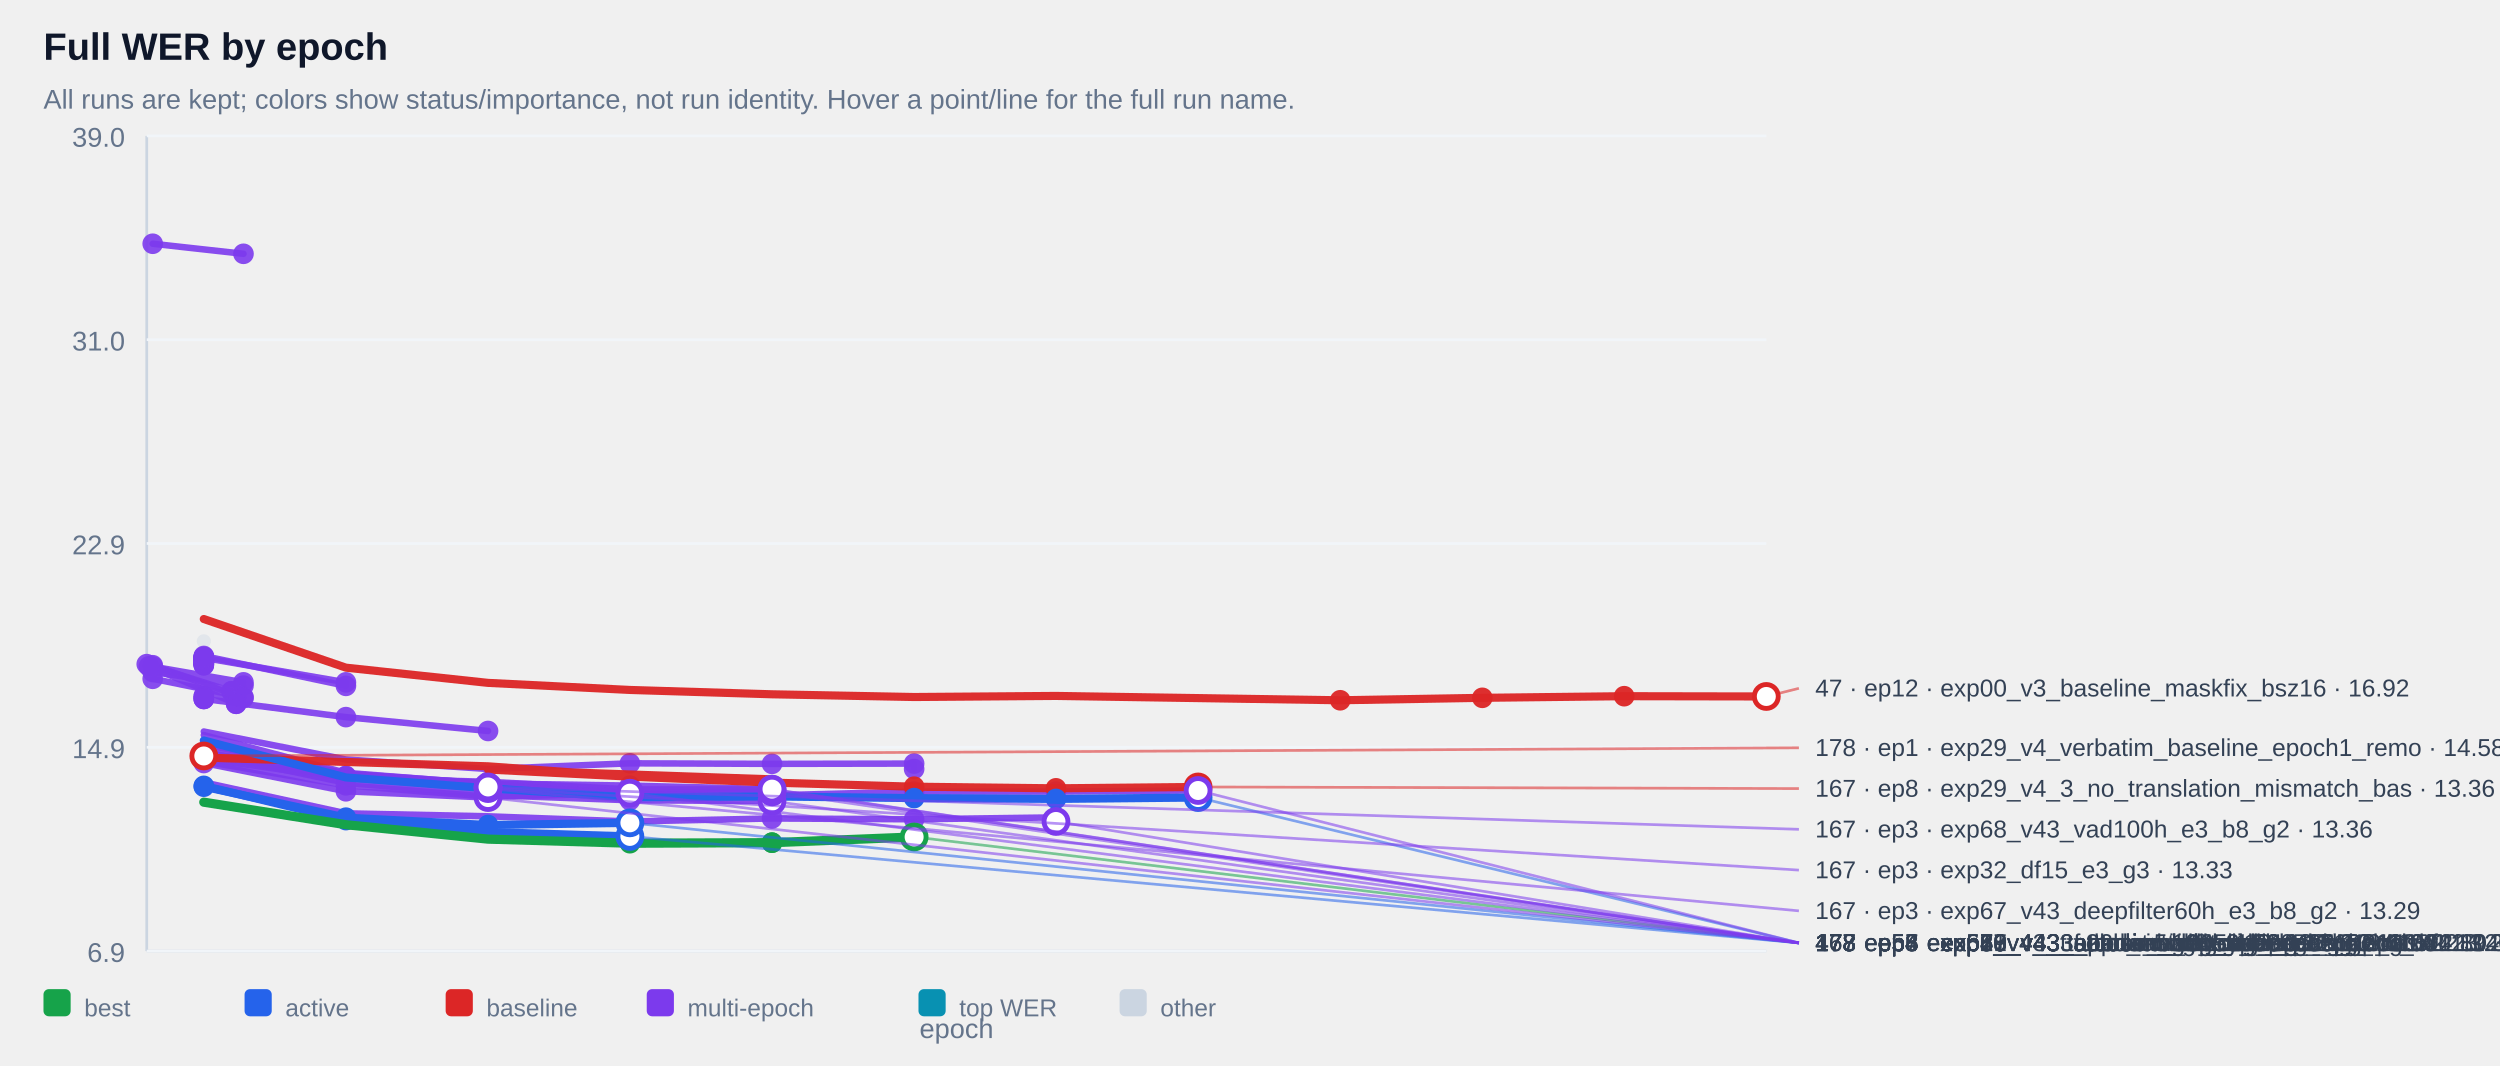
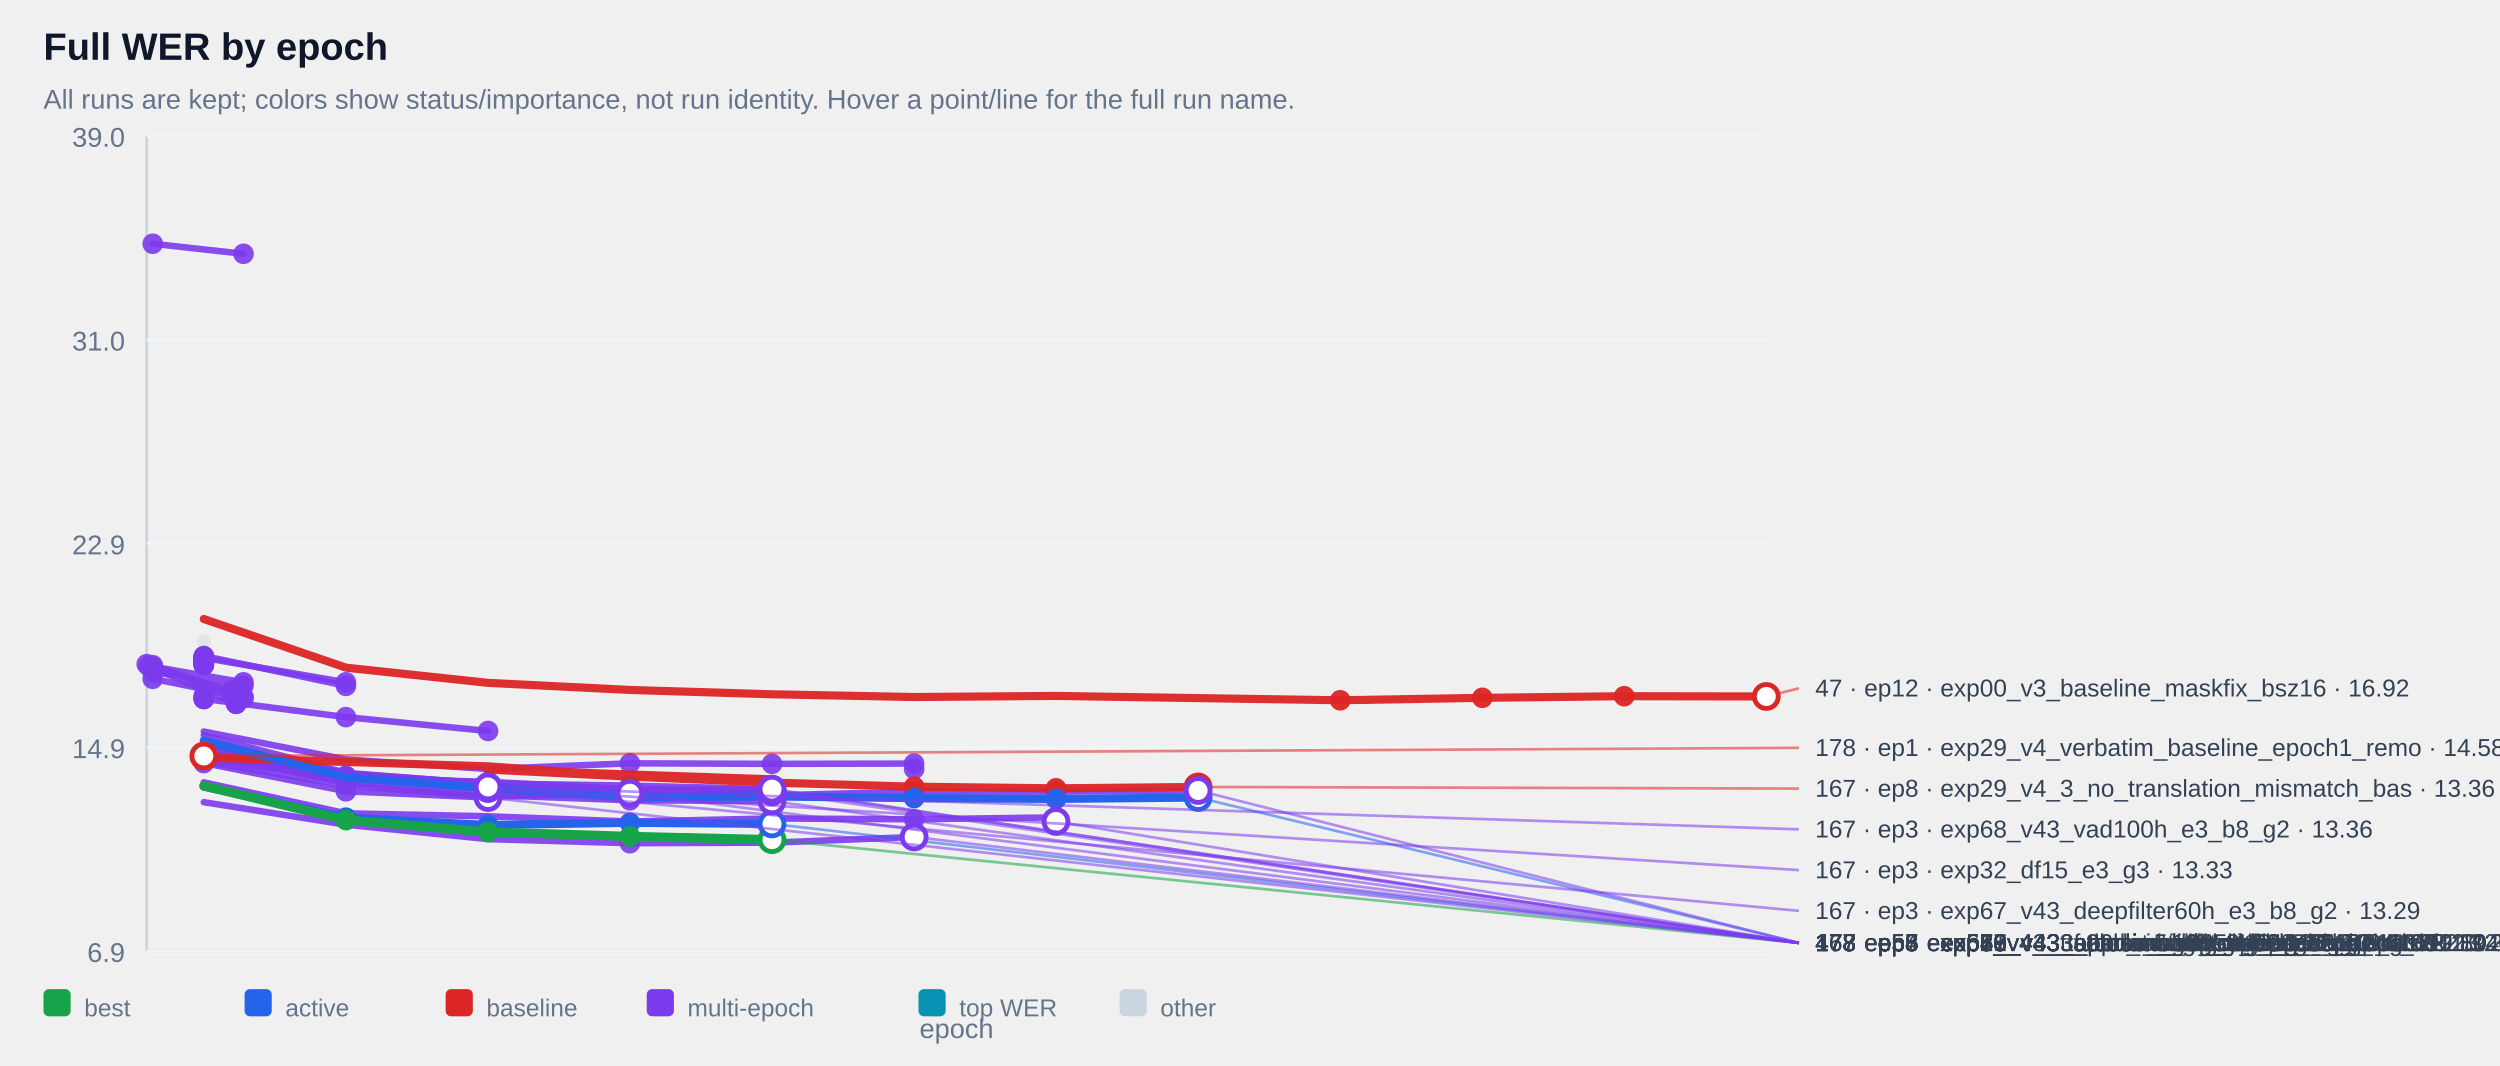
<svg xmlns="http://www.w3.org/2000/svg" width="100%" viewBox="0 0 920 392" style="max-width:920px;background:#ffffff;border:1px solid #e5e7eb;border-radius:10px;">
  <text x="16.0" y="22.0" font-size="14" fill="#0f172a" text-anchor="start" font-family="Arial, sans-serif" font-weight="700">Full WER by epoch</text>
  <text x="16.0" y="40.0" font-size="10" fill="#64748b" text-anchor="start" font-family="Arial, sans-serif" font-weight="400">All runs are kept; colors show status/importance, not run identity. Hover a point/line for the full run name.</text>
  <line x1="54" y1="50" x2="54" y2="350" stroke="#cbd5e1" />
  <line x1="54" y1="350" x2="650" y2="350" stroke="#cbd5e1" />
  <line x1="54" y1="350.0" x2="650" y2="350.0" stroke="#f1f5f9" />
  <text x="46.0" y="354.0" font-size="10" fill="#64748b" text-anchor="end" font-family="Arial, sans-serif" font-weight="400">6.9</text>
  <line x1="54" y1="275.0" x2="650" y2="275.0" stroke="#f1f5f9" />
  <text x="46.0" y="279.0" font-size="10" fill="#64748b" text-anchor="end" font-family="Arial, sans-serif" font-weight="400">14.9</text>
  <line x1="54" y1="200.0" x2="650" y2="200.0" stroke="#f1f5f9" />
  <text x="46.0" y="204.0" font-size="10" fill="#64748b" text-anchor="end" font-family="Arial, sans-serif" font-weight="400">22.9</text>
  <line x1="54" y1="125.0" x2="650" y2="125.0" stroke="#f1f5f9" />
  <text x="46.0" y="129.0" font-size="10" fill="#64748b" text-anchor="end" font-family="Arial, sans-serif" font-weight="400">31.0</text>
  <line x1="54" y1="50.0" x2="650" y2="50.0" stroke="#f1f5f9" />
  <text x="46.0" y="54.0" font-size="10" fill="#64748b" text-anchor="end" font-family="Arial, sans-serif" font-weight="400">39.0</text>
  <g opacity="0.38">
    <circle cx="75.0" cy="236.0" r="2.6" fill="#cbd5e1" />
  </g>
  <g opacity="0.90">
    <polyline points="56.2,89.7 89.6,93.4" fill="none" stroke="#7c3aed" stroke-width="2.4" stroke-linecap="round" stroke-linejoin="round" />
  </g>
  <g opacity="0.90">
    <circle cx="56.2" cy="89.7" r="3.8" fill="#7c3aed" />
  </g>
  <g opacity="0.90">
    <circle cx="89.6" cy="93.4" r="3.8" fill="#7c3aed" />
  </g>
  <g opacity="0.90">
    <polyline points="75.0,241.8 75.0,241.8" fill="none" stroke="#7c3aed" stroke-width="2.4" stroke-linecap="round" stroke-linejoin="round" />
  </g>
  <g opacity="0.90">
    <circle cx="75.0" cy="241.8" r="3.8" fill="#7c3aed" />
  </g>
  <g opacity="0.90">
    <circle cx="75.0" cy="241.8" r="3.8" fill="#7c3aed" />
  </g>
  <g opacity="0.90">
    <polyline points="75.0,241.9 75.0,241.9" fill="none" stroke="#7c3aed" stroke-width="2.4" stroke-linecap="round" stroke-linejoin="round" />
  </g>
  <g opacity="0.90">
    <circle cx="75.0" cy="241.9" r="3.8" fill="#7c3aed" />
  </g>
  <g opacity="0.90">
    <circle cx="75.0" cy="241.9" r="3.8" fill="#7c3aed" />
  </g>
  <g opacity="0.90">
    <polyline points="75.0,242.4 75.0,242.4" fill="none" stroke="#7c3aed" stroke-width="2.4" stroke-linecap="round" stroke-linejoin="round" />
  </g>
  <g opacity="0.90">
    <circle cx="75.0" cy="242.4" r="3.8" fill="#7c3aed" />
  </g>
  <g opacity="0.90">
    <circle cx="75.0" cy="242.4" r="3.8" fill="#7c3aed" />
  </g>
  <g opacity="0.90">
    <polyline points="75.0,242.4 75.0,242.4" fill="none" stroke="#7c3aed" stroke-width="2.4" stroke-linecap="round" stroke-linejoin="round" />
  </g>
  <g opacity="0.90">
    <circle cx="75.0" cy="242.4" r="3.8" fill="#7c3aed" />
  </g>
  <g opacity="0.90">
    <circle cx="75.0" cy="242.4" r="3.8" fill="#7c3aed" />
  </g>
  <g opacity="0.90">
    <polyline points="75.0,242.5 75.0,242.5" fill="none" stroke="#7c3aed" stroke-width="2.4" stroke-linecap="round" stroke-linejoin="round" />
  </g>
  <g opacity="0.90">
    <circle cx="75.0" cy="242.5" r="3.8" fill="#7c3aed" />
  </g>
  <g opacity="0.90">
    <circle cx="75.0" cy="242.5" r="3.8" fill="#7c3aed" />
  </g>
  <g opacity="0.90">
    <polyline points="75.0,242.5 75.0,242.5" fill="none" stroke="#7c3aed" stroke-width="2.4" stroke-linecap="round" stroke-linejoin="round" />
  </g>
  <g opacity="0.90">
    <circle cx="75.0" cy="242.5" r="3.8" fill="#7c3aed" />
  </g>
  <g opacity="0.90">
    <circle cx="75.0" cy="242.5" r="3.8" fill="#7c3aed" />
  </g>
  <g opacity="0.90">
    <polyline points="75.0,242.6 75.0,242.6" fill="none" stroke="#7c3aed" stroke-width="2.4" stroke-linecap="round" stroke-linejoin="round" />
  </g>
  <g opacity="0.90">
    <circle cx="75.0" cy="242.6" r="3.8" fill="#7c3aed" />
  </g>
  <g opacity="0.90">
    <circle cx="75.0" cy="242.6" r="3.8" fill="#7c3aed" />
  </g>
  <g opacity="0.90">
    <polyline points="75.0,242.7 75.0,242.7" fill="none" stroke="#7c3aed" stroke-width="2.4" stroke-linecap="round" stroke-linejoin="round" />
  </g>
  <g opacity="0.90">
    <circle cx="75.0" cy="242.7" r="3.8" fill="#7c3aed" />
  </g>
  <g opacity="0.90">
    <circle cx="75.0" cy="242.7" r="3.8" fill="#7c3aed" />
  </g>
  <g opacity="0.90">
    <polyline points="75.0,242.9 75.0,242.9" fill="none" stroke="#7c3aed" stroke-width="2.4" stroke-linecap="round" stroke-linejoin="round" />
  </g>
  <g opacity="0.90">
    <circle cx="75.0" cy="242.9" r="3.8" fill="#7c3aed" />
  </g>
  <g opacity="0.90">
    <circle cx="75.0" cy="242.9" r="3.8" fill="#7c3aed" />
  </g>
  <g opacity="0.90">
    <polyline points="75.0,243.1 75.0,243.1" fill="none" stroke="#7c3aed" stroke-width="2.4" stroke-linecap="round" stroke-linejoin="round" />
  </g>
  <g opacity="0.90">
    <circle cx="75.0" cy="243.1" r="3.8" fill="#7c3aed" />
  </g>
  <g opacity="0.90">
    <circle cx="75.0" cy="243.1" r="3.8" fill="#7c3aed" />
  </g>
  <g opacity="0.90">
    <polyline points="75.0,243.1 75.0,243.1" fill="none" stroke="#7c3aed" stroke-width="2.4" stroke-linecap="round" stroke-linejoin="round" />
  </g>
  <g opacity="0.90">
    <circle cx="75.0" cy="243.1" r="3.8" fill="#7c3aed" />
  </g>
  <g opacity="0.90">
    <circle cx="75.0" cy="243.1" r="3.8" fill="#7c3aed" />
  </g>
  <g opacity="0.90">
    <polyline points="75.0,243.2 75.0,243.2" fill="none" stroke="#7c3aed" stroke-width="2.4" stroke-linecap="round" stroke-linejoin="round" />
  </g>
  <g opacity="0.90">
    <circle cx="75.0" cy="243.2" r="3.8" fill="#7c3aed" />
  </g>
  <g opacity="0.90">
    <circle cx="75.0" cy="243.2" r="3.8" fill="#7c3aed" />
  </g>
  <g opacity="0.90">
    <polyline points="75.0,243.4 75.0,243.4" fill="none" stroke="#7c3aed" stroke-width="2.4" stroke-linecap="round" stroke-linejoin="round" />
  </g>
  <g opacity="0.90">
    <circle cx="75.0" cy="243.4" r="3.8" fill="#7c3aed" />
  </g>
  <g opacity="0.90">
    <circle cx="75.0" cy="243.4" r="3.8" fill="#7c3aed" />
  </g>
  <g opacity="0.90">
    <polyline points="75.0,243.5 75.0,243.5" fill="none" stroke="#7c3aed" stroke-width="2.4" stroke-linecap="round" stroke-linejoin="round" />
  </g>
  <g opacity="0.90">
    <circle cx="75.0" cy="243.5" r="3.8" fill="#7c3aed" />
  </g>
  <g opacity="0.90">
    <circle cx="75.0" cy="243.5" r="3.8" fill="#7c3aed" />
  </g>
  <g opacity="0.90">
    <polyline points="75.0,243.6 75.0,243.6" fill="none" stroke="#7c3aed" stroke-width="2.4" stroke-linecap="round" stroke-linejoin="round" />
  </g>
  <g opacity="0.90">
    <circle cx="75.0" cy="243.6" r="3.8" fill="#7c3aed" />
  </g>
  <g opacity="0.90">
    <circle cx="75.0" cy="243.6" r="3.8" fill="#7c3aed" />
  </g>
  <g opacity="0.90">
    <polyline points="75.0,243.8 75.0,243.8" fill="none" stroke="#7c3aed" stroke-width="2.4" stroke-linecap="round" stroke-linejoin="round" />
  </g>
  <g opacity="0.90">
    <circle cx="75.0" cy="243.8" r="3.8" fill="#7c3aed" />
  </g>
  <g opacity="0.90">
    <circle cx="75.0" cy="243.8" r="3.8" fill="#7c3aed" />
  </g>
  <g opacity="0.90">
    <polyline points="75.0,243.8 75.0,243.8" fill="none" stroke="#7c3aed" stroke-width="2.4" stroke-linecap="round" stroke-linejoin="round" />
  </g>
  <g opacity="0.90">
    <circle cx="75.0" cy="243.8" r="3.8" fill="#7c3aed" />
  </g>
  <g opacity="0.90">
    <circle cx="75.0" cy="243.8" r="3.8" fill="#7c3aed" />
  </g>
  <g opacity="0.90">
    <polyline points="75.0,244.3 75.0,244.3" fill="none" stroke="#7c3aed" stroke-width="2.4" stroke-linecap="round" stroke-linejoin="round" />
  </g>
  <g opacity="0.90">
    <circle cx="75.0" cy="244.3" r="3.8" fill="#7c3aed" />
  </g>
  <g opacity="0.90">
    <circle cx="75.0" cy="244.3" r="3.8" fill="#7c3aed" />
  </g>
  <g opacity="0.90">
    <polyline points="75.0,244.3 75.0,244.3" fill="none" stroke="#7c3aed" stroke-width="2.4" stroke-linecap="round" stroke-linejoin="round" />
  </g>
  <g opacity="0.90">
    <circle cx="75.0" cy="244.3" r="3.8" fill="#7c3aed" />
  </g>
  <g opacity="0.90">
    <circle cx="75.0" cy="244.3" r="3.8" fill="#7c3aed" />
  </g>
  <g opacity="0.90">
    <polyline points="75.0,244.8 75.0,244.8" fill="none" stroke="#7c3aed" stroke-width="2.4" stroke-linecap="round" stroke-linejoin="round" />
  </g>
  <g opacity="0.90">
    <circle cx="75.0" cy="244.8" r="3.8" fill="#7c3aed" />
  </g>
  <g opacity="0.90">
    <circle cx="75.0" cy="244.8" r="3.8" fill="#7c3aed" />
  </g>
  <g opacity="0.90">
    <polyline points="75.0,242.1 127.3,251.1" fill="none" stroke="#7c3aed" stroke-width="2.4" stroke-linecap="round" stroke-linejoin="round" />
  </g>
  <g opacity="0.90">
    <circle cx="75.0" cy="242.1" r="3.8" fill="#7c3aed" />
  </g>
  <g opacity="0.90">
    <circle cx="127.3" cy="251.1" r="3.8" fill="#7c3aed" />
  </g>
  <g opacity="0.90">
    <polyline points="56.2,245.3 89.6,251.1 56.2,247.3 89.6,252.3" fill="none" stroke="#7c3aed" stroke-width="2.4" stroke-linecap="round" stroke-linejoin="round" />
  </g>
  <g opacity="0.90">
    <circle cx="56.2" cy="245.3" r="3.8" fill="#7c3aed" />
  </g>
  <g opacity="0.90">
    <circle cx="89.6" cy="251.1" r="3.8" fill="#7c3aed" />
  </g>
  <g opacity="0.90">
    <circle cx="56.2" cy="247.3" r="3.8" fill="#7c3aed" />
  </g>
  <g opacity="0.90">
    <circle cx="89.6" cy="252.3" r="3.8" fill="#7c3aed" />
  </g>
  <g opacity="0.90">
    <polyline points="75.0,241.4 127.3,252.4" fill="none" stroke="#7c3aed" stroke-width="2.4" stroke-linecap="round" stroke-linejoin="round" />
  </g>
  <g opacity="0.90">
    <circle cx="75.0" cy="241.4" r="3.8" fill="#7c3aed" />
  </g>
  <g opacity="0.90">
    <circle cx="127.3" cy="252.4" r="3.8" fill="#7c3aed" />
  </g>
  <g opacity="0.90">
    <polyline points="54.0,244.4 85.2,254.4 85.2,254.4" fill="none" stroke="#7c3aed" stroke-width="2.4" stroke-linecap="round" stroke-linejoin="round" />
  </g>
  <g opacity="0.90">
    <circle cx="54.0" cy="244.4" r="3.8" fill="#7c3aed" />
  </g>
  <g opacity="0.90">
    <circle cx="85.2" cy="254.4" r="3.8" fill="#7c3aed" />
  </g>
  <g opacity="0.90">
    <circle cx="85.2" cy="254.4" r="3.8" fill="#7c3aed" />
  </g>
  <g opacity="0.90">
    <polyline points="75.0,256.2 75.0,256.2" fill="none" stroke="#7c3aed" stroke-width="2.4" stroke-linecap="round" stroke-linejoin="round" />
  </g>
  <g opacity="0.90">
    <circle cx="75.0" cy="256.2" r="3.8" fill="#7c3aed" />
  </g>
  <g opacity="0.90">
    <circle cx="75.0" cy="256.2" r="3.8" fill="#7c3aed" />
  </g>
  <g opacity="0.90">
    <polyline points="56.2,249.8 89.6,256.5" fill="none" stroke="#7c3aed" stroke-width="2.4" stroke-linecap="round" stroke-linejoin="round" />
  </g>
  <g opacity="0.90">
    <circle cx="56.2" cy="249.8" r="3.8" fill="#7c3aed" />
  </g>
  <g opacity="0.90">
    <circle cx="89.6" cy="256.5" r="3.8" fill="#7c3aed" />
  </g>
  <g opacity="0.90">
    <polyline points="56.2,244.8 89.6,256.9" fill="none" stroke="#7c3aed" stroke-width="2.4" stroke-linecap="round" stroke-linejoin="round" />
  </g>
  <g opacity="0.90">
    <circle cx="56.2" cy="244.8" r="3.8" fill="#7c3aed" />
  </g>
  <g opacity="0.90">
    <circle cx="89.6" cy="256.9" r="3.8" fill="#7c3aed" />
  </g>
  <g opacity="0.90">
    <polyline points="75.0,257.2 75.0,257.2" fill="none" stroke="#7c3aed" stroke-width="2.4" stroke-linecap="round" stroke-linejoin="round" />
  </g>
  <g opacity="0.90">
    <circle cx="75.0" cy="257.2" r="3.8" fill="#7c3aed" />
  </g>
  <g opacity="0.90">
    <circle cx="75.0" cy="257.2" r="3.8" fill="#7c3aed" />
  </g>
  <g opacity="0.90">
    <polyline points="54.8,245.2 86.9,259.0 86.9,259.0" fill="none" stroke="#7c3aed" stroke-width="2.4" stroke-linecap="round" stroke-linejoin="round" />
  </g>
  <g opacity="0.90">
    <circle cx="54.8" cy="245.2" r="3.8" fill="#7c3aed" />
  </g>
  <g opacity="0.90">
    <circle cx="86.9" cy="259.0" r="3.8" fill="#7c3aed" />
  </g>
  <g opacity="0.90">
    <circle cx="86.9" cy="259.0" r="3.8" fill="#7c3aed" />
  </g>
  <g opacity="0.90">
    <polyline points="75.0,257.2 127.3,263.9 179.6,269.0" fill="none" stroke="#7c3aed" stroke-width="2.4" stroke-linecap="round" stroke-linejoin="round" />
  </g>
  <g opacity="0.90">
    <circle cx="75.0" cy="257.2" r="3.8" fill="#7c3aed" />
  </g>
  <g opacity="0.90">
    <circle cx="127.3" cy="263.9" r="3.8" fill="#7c3aed" />
  </g>
  <g opacity="0.90">
    <circle cx="179.6" cy="269.0" r="3.8" fill="#7c3aed" />
  </g>
  <g opacity="0.90">
    <polyline points="75.0,269.2 127.3,279.5 179.6,283.0 231.8,280.9 284.1,281.1 336.4,281.0 336.4,283.0" fill="none" stroke="#7c3aed" stroke-width="2.4" stroke-linecap="round" stroke-linejoin="round" />
  </g>
  <g opacity="0.90">
    <circle cx="231.8" cy="280.9" r="3.8" fill="#7c3aed" />
  </g>
  <g opacity="0.90">
    <circle cx="284.1" cy="281.1" r="3.8" fill="#7c3aed" />
  </g>
  <g opacity="0.90">
    <circle cx="336.4" cy="281.0" r="3.8" fill="#7c3aed" />
  </g>
  <g opacity="0.90">
    <circle cx="336.4" cy="283.0" r="3.8" fill="#7c3aed" />
  </g>
  <g opacity="0.90">
    <polyline points="75.0,277.1 127.3,285.5 179.6,288.5 179.6,288.5" fill="none" stroke="#7c3aed" stroke-width="2.4" stroke-linecap="round" stroke-linejoin="round" />
  </g>
  <g opacity="0.90">
    <circle cx="75.0" cy="277.1" r="3.8" fill="#7c3aed" />
  </g>
  <g opacity="0.90">
    <circle cx="127.3" cy="285.5" r="3.8" fill="#7c3aed" />
  </g>
  <g opacity="0.90">
    <circle cx="179.6" cy="288.5" r="3.8" fill="#7c3aed" />
  </g>
  <g opacity="0.90">
    <circle cx="179.6" cy="288.5" r="3.8" fill="#7c3aed" />
  </g>
  <g opacity="0.90">
    <polyline points="75.0,277.8 127.3,285.7 179.6,289.3 179.6,289.3" fill="none" stroke="#7c3aed" stroke-width="2.4" stroke-linecap="round" stroke-linejoin="round" />
  </g>
  <g opacity="0.90">
    <circle cx="75.0" cy="277.8" r="3.8" fill="#7c3aed" />
  </g>
  <g opacity="0.90">
    <circle cx="127.3" cy="285.7" r="3.8" fill="#7c3aed" />
  </g>
  <g opacity="0.90">
    <circle cx="179.6" cy="289.3" r="3.8" fill="#7c3aed" />
  </g>
  <g opacity="0.90">
    <circle cx="179.6" cy="289.3" r="3.8" fill="#7c3aed" />
  </g>
  <g opacity="0.90">
    <polyline points="75.0,279.2 127.3,286.5 179.6,289.4 179.6,289.4" fill="none" stroke="#7c3aed" stroke-width="2.4" stroke-linecap="round" stroke-linejoin="round" />
  </g>
  <g opacity="0.90">
    <circle cx="75.0" cy="279.2" r="3.8" fill="#7c3aed" />
  </g>
  <g opacity="0.90">
    <circle cx="127.3" cy="286.5" r="3.8" fill="#7c3aed" />
  </g>
  <g opacity="0.90">
    <circle cx="179.6" cy="289.4" r="3.8" fill="#7c3aed" />
  </g>
  <g opacity="0.90">
    <circle cx="179.6" cy="289.4" r="3.8" fill="#7c3aed" />
  </g>
  <g opacity="0.90">
    <polyline points="75.0,276.8 127.3,285.9 179.6,289.6 179.6,289.6" fill="none" stroke="#7c3aed" stroke-width="2.4" stroke-linecap="round" stroke-linejoin="round" />
  </g>
  <g opacity="0.90">
    <circle cx="75.0" cy="276.8" r="3.8" fill="#7c3aed" />
  </g>
  <g opacity="0.90">
    <circle cx="127.3" cy="285.9" r="3.8" fill="#7c3aed" />
  </g>
  <g opacity="0.90">
    <circle cx="179.6" cy="289.6" r="3.8" fill="#7c3aed" />
  </g>
  <g opacity="0.90">
    <circle cx="179.6" cy="289.6" r="3.8" fill="#7c3aed" />
  </g>
  <g opacity="0.90">
    <polyline points="75.0,277.6 127.3,286.0 179.6,289.9 179.6,289.9" fill="none" stroke="#7c3aed" stroke-width="2.4" stroke-linecap="round" stroke-linejoin="round" />
  </g>
  <g opacity="0.90">
    <circle cx="75.0" cy="277.6" r="3.8" fill="#7c3aed" />
  </g>
  <g opacity="0.90">
    <circle cx="127.3" cy="286.0" r="3.8" fill="#7c3aed" />
  </g>
  <g opacity="0.90">
    <circle cx="179.6" cy="289.9" r="3.8" fill="#7c3aed" />
  </g>
  <g opacity="0.90">
    <circle cx="179.6" cy="289.9" r="3.8" fill="#7c3aed" />
  </g>
  <g opacity="0.90">
    <polyline points="75.0,278.3 127.3,286.2 179.6,290.2 179.6,290.2" fill="none" stroke="#7c3aed" stroke-width="2.4" stroke-linecap="round" stroke-linejoin="round" />
  </g>
  <g opacity="0.90">
    <circle cx="75.0" cy="278.3" r="3.8" fill="#7c3aed" />
  </g>
  <g opacity="0.90">
    <circle cx="127.3" cy="286.2" r="3.8" fill="#7c3aed" />
  </g>
  <g opacity="0.90">
    <circle cx="179.6" cy="290.2" r="3.8" fill="#7c3aed" />
  </g>
  <g opacity="0.90">
    <circle cx="179.6" cy="290.2" r="3.8" fill="#7c3aed" />
  </g>
  <g opacity="0.90">
    <polyline points="75.0,273.9 127.3,284.7 179.6,288.3 231.8,289.1 284.1,290.4 284.1,290.4" fill="none" stroke="#7c3aed" stroke-width="2.4" stroke-linecap="round" stroke-linejoin="round" />
  </g>
  <g opacity="0.90">
    <circle cx="179.6" cy="288.3" r="3.8" fill="#7c3aed" />
  </g>
  <g opacity="0.90">
    <circle cx="231.8" cy="289.1" r="3.8" fill="#7c3aed" />
  </g>
  <g opacity="0.90">
    <circle cx="284.1" cy="290.4" r="3.8" fill="#7c3aed" />
  </g>
  <g opacity="0.90">
    <circle cx="284.1" cy="290.4" r="3.8" fill="#7c3aed" />
  </g>
  <g opacity="0.90">
    <polyline points="75.0,277.4 127.3,286.3 179.6,287.7 231.8,290.5 284.1,290.5 284.1,290.5" fill="none" stroke="#7c3aed" stroke-width="2.4" stroke-linecap="round" stroke-linejoin="round" />
  </g>
  <g opacity="0.90">
    <circle cx="179.6" cy="287.7" r="3.8" fill="#7c3aed" />
  </g>
  <g opacity="0.90">
    <circle cx="231.8" cy="290.5" r="3.8" fill="#7c3aed" />
  </g>
  <g opacity="0.90">
    <circle cx="284.1" cy="290.5" r="3.8" fill="#7c3aed" />
  </g>
  <g opacity="0.90">
    <circle cx="284.1" cy="290.5" r="3.8" fill="#7c3aed" />
  </g>
  <g opacity="0.90">
    <polyline points="75.0,270.5 127.3,284.4 179.6,288.5 231.8,292.0 284.1,292.7 336.4,291.3 388.6,291.3 440.9,290.9" fill="none" stroke="#7c3aed" stroke-width="2.4" stroke-linecap="round" stroke-linejoin="round" />
  </g>
  <g opacity="0.90">
    <circle cx="284.1" cy="292.7" r="3.8" fill="#7c3aed" />
  </g>
  <g opacity="0.90">
    <circle cx="336.4" cy="291.3" r="3.8" fill="#7c3aed" />
  </g>
  <g opacity="0.90">
    <circle cx="388.6" cy="291.3" r="3.8" fill="#7c3aed" />
  </g>
  <g opacity="0.90">
    <circle cx="440.9" cy="290.9" r="3.8" fill="#7c3aed" />
  </g>
  <g opacity="0.90">
    <polyline points="75.0,275.0 127.3,284.8 179.6,289.5 231.8,291.4 284.1,291.4 284.1,291.4" fill="none" stroke="#7c3aed" stroke-width="2.4" stroke-linecap="round" stroke-linejoin="round" />
  </g>
  <g opacity="0.90">
    <circle cx="179.6" cy="289.5" r="3.8" fill="#7c3aed" />
  </g>
  <g opacity="0.90">
    <circle cx="231.8" cy="291.4" r="3.8" fill="#7c3aed" />
  </g>
  <g opacity="0.90">
    <circle cx="284.1" cy="291.4" r="3.8" fill="#7c3aed" />
  </g>
  <g opacity="0.90">
    <circle cx="284.1" cy="291.4" r="3.8" fill="#7c3aed" />
  </g>
  <g opacity="0.90">
    <polyline points="75.0,280.2 127.3,289.0 179.6,293.2 179.6,293.2 231.8,291.9" fill="none" stroke="#7c3aed" stroke-width="2.4" stroke-linecap="round" stroke-linejoin="round" />
  </g>
  <g opacity="0.90">
    <circle cx="127.3" cy="289.0" r="3.8" fill="#7c3aed" />
  </g>
  <g opacity="0.90">
    <circle cx="179.6" cy="293.2" r="3.8" fill="#7c3aed" />
  </g>
  <g opacity="0.90">
    <circle cx="179.6" cy="293.2" r="3.8" fill="#7c3aed" />
  </g>
  <g opacity="0.90">
    <circle cx="231.8" cy="291.9" r="3.8" fill="#7c3aed" />
  </g>
  <g opacity="0.90">
    <polyline points="75.0,280.8 127.3,291.2 179.6,293.5 179.6,293.5" fill="none" stroke="#7c3aed" stroke-width="2.4" stroke-linecap="round" stroke-linejoin="round" />
  </g>
  <g opacity="0.90">
    <circle cx="75.0" cy="280.8" r="3.8" fill="#7c3aed" />
  </g>
  <g opacity="0.90">
    <circle cx="127.3" cy="291.2" r="3.8" fill="#7c3aed" />
  </g>
  <g opacity="0.90">
    <circle cx="179.6" cy="293.5" r="3.8" fill="#7c3aed" />
  </g>
  <g opacity="0.90">
    <circle cx="179.6" cy="293.5" r="3.8" fill="#7c3aed" />
  </g>
  <g opacity="0.90">
    <polyline points="75.0,277.2 127.3,288.1 179.6,292.6 231.8,294.5 284.1,294.8 284.1,294.8" fill="none" stroke="#7c3aed" stroke-width="2.4" stroke-linecap="round" stroke-linejoin="round" />
  </g>
  <g opacity="0.90">
    <circle cx="179.6" cy="292.6" r="3.8" fill="#7c3aed" />
  </g>
  <g opacity="0.90">
    <circle cx="231.8" cy="294.5" r="3.8" fill="#7c3aed" />
  </g>
  <g opacity="0.90">
    <circle cx="284.1" cy="294.8" r="3.8" fill="#7c3aed" />
  </g>
  <g opacity="0.90">
    <circle cx="284.1" cy="294.8" r="3.8" fill="#7c3aed" />
  </g>
  <g opacity="0.90">
    <polyline points="75.0,287.9 127.3,299.3 179.6,300.4 231.8,302.3 284.1,301.2 336.4,301.5 388.6,300.8 388.6,302.3" fill="none" stroke="#7c3aed" stroke-width="2.4" stroke-linecap="round" stroke-linejoin="round" />
  </g>
  <g opacity="0.90">
    <circle cx="284.1" cy="301.2" r="3.8" fill="#7c3aed" />
  </g>
  <g opacity="0.90">
    <circle cx="336.4" cy="301.5" r="3.8" fill="#7c3aed" />
  </g>
  <g opacity="0.90">
    <circle cx="388.6" cy="300.8" r="3.8" fill="#7c3aed" />
  </g>
  <g opacity="0.90">
    <circle cx="388.6" cy="302.3" r="3.8" fill="#7c3aed" />
  </g>
+   <g opacity="0.90">
+     <polyline points="75.0,295.2 127.3,303.5 179.6,308.8 231.8,310.3 284.1,310.1 284.1,310.1 336.4,308.0" fill="none" stroke="#7c3aed" stroke-width="2.4" stroke-linecap="round" stroke-linejoin="round" />
+   </g>
+   <g opacity="0.90">
+     <circle cx="231.8" cy="310.3" r="3.8" fill="#7c3aed" />
+   </g>
+   <g opacity="0.90">
+     <circle cx="284.1" cy="310.1" r="3.8" fill="#7c3aed" />
+   </g>
+   <g opacity="0.90">
+     <circle cx="284.1" cy="310.1" r="3.8" fill="#7c3aed" />
+   </g>
+   <g opacity="0.90">
+     <circle cx="336.4" cy="308.0" r="3.8" fill="#7c3aed" />
+   </g>
  <g opacity="0.95">
    <polyline points="75.0,227.8 127.3,245.7 179.6,251.3 231.8,253.9 284.1,255.5 336.4,256.5 388.6,256.1 440.9,256.9 493.2,257.7 545.5,256.8 597.7,256.2 650.0,256.3" fill="none" stroke="#dc2626" stroke-width="3.0" stroke-linecap="round" stroke-linejoin="round" />
  </g>
  <g opacity="0.95">
    <circle cx="493.2" cy="257.7" r="3.8" fill="#dc2626" />
  </g>
  <g opacity="0.95">
    <circle cx="545.5" cy="256.8" r="3.8" fill="#dc2626" />
  </g>
  <g opacity="0.95">
    <circle cx="597.7" cy="256.2" r="3.8" fill="#dc2626" />
  </g>
  <g opacity="0.95">
    <circle cx="650.0" cy="256.3" r="3.8" fill="#dc2626" />
  </g>
  <g opacity="0.95">
    <polyline points="75.0,278.2 75.0,278.2" fill="none" stroke="#dc2626" stroke-width="3.0" stroke-linecap="round" stroke-linejoin="round" />
  </g>
  <g opacity="0.95">
    <circle cx="75.0" cy="278.2" r="3.8" fill="#dc2626" />
  </g>
  <g opacity="0.95">
    <circle cx="75.0" cy="278.2" r="3.8" fill="#dc2626" />
  </g>
  <g opacity="0.95">
    <polyline points="75.0,278.8 75.0,278.8 179.6,282.0 231.8,285.8 284.1,286.8 284.1,286.8 179.6,283.2 231.8,285.8 284.1,288.0 336.4,289.5 388.6,290.1 440.9,289.6 440.9,289.6" fill="none" stroke="#dc2626" stroke-width="3.0" stroke-linecap="round" stroke-linejoin="round" />
  </g>
  <g opacity="0.95">
    <circle cx="336.4" cy="289.5" r="3.8" fill="#dc2626" />
  </g>
  <g opacity="0.95">
    <circle cx="388.6" cy="290.1" r="3.8" fill="#dc2626" />
  </g>
  <g opacity="0.95">
    <circle cx="440.9" cy="289.6" r="3.8" fill="#dc2626" />
  </g>
  <g opacity="0.95">
    <circle cx="440.9" cy="289.6" r="3.8" fill="#dc2626" />
  </g>
  <g opacity="1.00">
    <polyline points="75.0,272.5 127.3,286.1 179.6,290.1 231.8,293.4 284.1,293.1 336.4,293.7 388.6,294.0 440.9,293.5" fill="none" stroke="#2563eb" stroke-width="3.0" stroke-linecap="round" stroke-linejoin="round" />
  </g>
  <g opacity="1.00">
    <circle cx="284.1" cy="293.1" r="3.8" fill="#2563eb" />
  </g>
  <g opacity="1.00">
    <circle cx="336.4" cy="293.7" r="3.8" fill="#2563eb" />
  </g>
  <g opacity="1.00">
    <circle cx="388.6" cy="294.0" r="3.8" fill="#2563eb" />
  </g>
  <g opacity="1.00">
    <circle cx="440.9" cy="293.5" r="3.8" fill="#2563eb" />
  </g>
  <g opacity="1.00">
-     <polyline points="75.0,289.5 127.3,300.9 179.6,303.6 231.8,302.8" fill="none" stroke="#2563eb" stroke-width="3.0" stroke-linecap="round" stroke-linejoin="round" />
-   </g>
-   <g opacity="1.00">
-     <circle cx="75.0" cy="289.5" r="3.8" fill="#2563eb" />
+     <polyline points="75.0,289.5 127.3,300.9 179.6,303.6 231.8,302.8 284.1,303.2" fill="none" stroke="#2563eb" stroke-width="3.0" stroke-linecap="round" stroke-linejoin="round" />
  </g>
  <g opacity="1.00">
    <circle cx="127.3" cy="300.9" r="3.8" fill="#2563eb" />
  </g>
  <g opacity="1.00">
    <circle cx="179.6" cy="303.6" r="3.8" fill="#2563eb" />
  </g>
  <g opacity="1.00">
    <circle cx="231.8" cy="302.8" r="3.8" fill="#2563eb" />
  </g>
  <g opacity="1.00">
-     <polyline points="75.0,289.2 127.3,301.8 179.6,306.2 231.8,307.8" fill="none" stroke="#2563eb" stroke-width="3.0" stroke-linecap="round" stroke-linejoin="round" />
-   </g>
-   <g opacity="1.00">
-     <circle cx="75.0" cy="289.2" r="3.8" fill="#2563eb" />
-   </g>
-   <g opacity="1.00">
-     <circle cx="127.3" cy="301.8" r="3.8" fill="#2563eb" />
-   </g>
-   <g opacity="1.00">
-     <circle cx="179.6" cy="306.2" r="3.8" fill="#2563eb" />
-   </g>
-   <g opacity="1.00">
-     <circle cx="231.8" cy="307.8" r="3.8" fill="#2563eb" />
-   </g>
-   <g opacity="1.00">
-     <polyline points="75.0,295.2 127.3,303.5 179.6,308.8 231.8,310.3 284.1,310.1 284.1,310.1 336.4,308.0" fill="none" stroke="#16a34a" stroke-width="3.4" stroke-linecap="round" stroke-linejoin="round" />
-   </g>
-   <g opacity="1.00">
-     <circle cx="231.8" cy="310.3" r="3.8" fill="#16a34a" />
-   </g>
-   <g opacity="1.00">
-     <circle cx="284.1" cy="310.1" r="3.8" fill="#16a34a" />
-   </g>
-   <g opacity="1.00">
-     <circle cx="284.1" cy="310.1" r="3.8" fill="#16a34a" />
-   </g>
-   <g opacity="1.00">
-     <circle cx="336.4" cy="308.0" r="3.8" fill="#16a34a" />
-   </g>
-   <line x1="336.4" y1="308.0" x2="662.0" y2="347.0" stroke="#16a34a" stroke-width="1" opacity="0.55" />
-   <circle cx="336.4" cy="308.0" r="4.4" fill="#ffffff" stroke="#16a34a" stroke-width="1.8" />
-   <text x="668.0" y="350.0" font-size="9" fill="#334155" text-anchor="start" font-family="Arial, sans-serif" font-weight="400">178 · ep6 · exp50_v4_3_atcosim_epoch5_epoch5_maskf · 11.39</text>
-   <line x1="231.8" y1="307.8" x2="662.0" y2="347.0" stroke="#2563eb" stroke-width="1" opacity="0.55" />
-   <circle cx="231.8" cy="307.8" r="4.4" fill="#ffffff" stroke="#2563eb" stroke-width="1.8" />
-   <text x="668.0" y="350.0" font-size="9" fill="#334155" text-anchor="start" font-family="Arial, sans-serif" font-weight="400">167 · ep4 · exp78_v43_atcosim_light_real_e12_g1 · 11.41</text>
-   <line x1="231.8" y1="302.8" x2="662.0" y2="347.0" stroke="#2563eb" stroke-width="1" opacity="0.55" />
-   <circle cx="231.8" cy="302.8" r="4.4" fill="#ffffff" stroke="#2563eb" stroke-width="1.8" />
-   <text x="668.0" y="350.0" font-size="9" fill="#334155" text-anchor="start" font-family="Arial, sans-serif" font-weight="400">178 · ep4 · exp81_v43_atcosim_long_light_e12_g0 · 11.94</text>
+     <circle cx="284.1" cy="303.2" r="3.8" fill="#2563eb" />
+   </g>
+   <g opacity="1.00">
+     <polyline points="75.0,289.2 127.3,301.8 179.6,306.2 231.8,307.8 284.1,309.0" fill="none" stroke="#16a34a" stroke-width="3.4" stroke-linecap="round" stroke-linejoin="round" />
+   </g>
+   <g opacity="1.00">
+     <circle cx="127.3" cy="301.8" r="3.8" fill="#16a34a" />
+   </g>
+   <g opacity="1.00">
+     <circle cx="179.6" cy="306.2" r="3.8" fill="#16a34a" />
+   </g>
+   <g opacity="1.00">
+     <circle cx="231.8" cy="307.8" r="3.8" fill="#16a34a" />
+   </g>
+   <g opacity="1.00">
+     <circle cx="284.1" cy="309.0" r="3.8" fill="#16a34a" />
+   </g>
+   <line x1="284.1" y1="309.0" x2="662.0" y2="347.0" stroke="#16a34a" stroke-width="1" opacity="0.55" />
+   <circle cx="284.1" cy="309.0" r="4.4" fill="#ffffff" stroke="#16a34a" stroke-width="1.8" />
+   <text x="668.0" y="350.0" font-size="9" fill="#334155" text-anchor="start" font-family="Arial, sans-serif" font-weight="400">167 · ep5 · exp78_v43_atcosim_light_real_e12_g1 · 11.28</text>
+   <line x1="284.1" y1="303.2" x2="662.0" y2="347.0" stroke="#2563eb" stroke-width="1" opacity="0.55" />
+   <circle cx="284.1" cy="303.2" r="4.4" fill="#ffffff" stroke="#2563eb" stroke-width="1.8" />
+   <text x="668.0" y="350.0" font-size="9" fill="#334155" text-anchor="start" font-family="Arial, sans-serif" font-weight="400">178 · ep5 · exp81_v43_atcosim_long_light_e12_g0 · 11.90</text>
  <line x1="440.9" y1="293.5" x2="662.0" y2="347.0" stroke="#2563eb" stroke-width="1" opacity="0.55" />
  <circle cx="440.9" cy="293.5" r="4.4" fill="#ffffff" stroke="#2563eb" stroke-width="1.8" />
  <text x="668.0" y="350.0" font-size="9" fill="#334155" text-anchor="start" font-family="Arial, sans-serif" font-weight="400">178 · ep8 · exp76_v43_atcosim_uwb_e12_g1 · 12.94</text>
  <line x1="440.9" y1="289.6" x2="662.0" y2="290.2" stroke="#dc2626" stroke-width="1" opacity="0.55" />
  <circle cx="440.9" cy="289.6" r="4.4" fill="#ffffff" stroke="#dc2626" stroke-width="1.8" />
  <text x="668.0" y="293.2" font-size="9" fill="#334155" text-anchor="start" font-family="Arial, sans-serif" font-weight="400">167 · ep8 · exp29_v4_3_no_translation_mismatch_bas · 13.36</text>
  <line x1="75.0" y1="278.2" x2="662.0" y2="275.2" stroke="#dc2626" stroke-width="1" opacity="0.55" />
  <circle cx="75.0" cy="278.2" r="4.4" fill="#ffffff" stroke="#dc2626" stroke-width="1.8" />
  <text x="668.0" y="278.2" font-size="9" fill="#334155" text-anchor="start" font-family="Arial, sans-serif" font-weight="400">178 · ep1 · exp29_v4_verbatim_baseline_epoch1_remo · 14.58</text>
  <line x1="650.0" y1="256.3" x2="662.0" y2="253.3" stroke="#dc2626" stroke-width="1" opacity="0.55" />
  <circle cx="650.0" cy="256.3" r="4.4" fill="#ffffff" stroke="#dc2626" stroke-width="1.8" />
  <text x="668.0" y="256.3" font-size="9" fill="#334155" text-anchor="start" font-family="Arial, sans-serif" font-weight="400">47 · ep12 · exp00_v3_baseline_maskfix_bsz16 · 16.92</text>
+   <line x1="336.4" y1="308.0" x2="662.0" y2="347.0" stroke="#7c3aed" stroke-width="1" opacity="0.55" />
+   <circle cx="336.4" cy="308.0" r="4.4" fill="#ffffff" stroke="#7c3aed" stroke-width="1.8" />
+   <text x="668.0" y="350.0" font-size="9" fill="#334155" text-anchor="start" font-family="Arial, sans-serif" font-weight="400">178 · ep6 · exp50_v4_3_atcosim_epoch5_epoch5_maskf · 11.39</text>
  <line x1="388.6" y1="302.3" x2="662.0" y2="347.0" stroke="#7c3aed" stroke-width="1" opacity="0.55" />
  <circle cx="388.6" cy="302.3" r="4.4" fill="#ffffff" stroke="#7c3aed" stroke-width="1.8" />
  <text x="668.0" y="350.0" font-size="9" fill="#334155" text-anchor="start" font-family="Arial, sans-serif" font-weight="400">178 · ep7 · exp80_v43_atcosim_origlong_e12_g3 · 12.00</text>
  <line x1="284.1" y1="294.8" x2="662.0" y2="347.0" stroke="#7c3aed" stroke-width="1" opacity="0.55" />
  <circle cx="284.1" cy="294.8" r="4.4" fill="#ffffff" stroke="#7c3aed" stroke-width="1.8" />
  <text x="668.0" y="350.0" font-size="9" fill="#334155" text-anchor="start" font-family="Arial, sans-serif" font-weight="400">47 · ep5 · exp52_v4_3_fullmix_balanced_epoch5_epo · 12.80</text>
  <line x1="179.6" y1="293.5" x2="662.0" y2="347.0" stroke="#7c3aed" stroke-width="1" opacity="0.55" />
  <circle cx="179.6" cy="293.5" r="4.4" fill="#ffffff" stroke="#7c3aed" stroke-width="1.8" />
  <text x="668.0" y="350.0" font-size="9" fill="#334155" text-anchor="start" font-family="Arial, sans-serif" font-weight="400">178 · ep3 · exp70_v43_combo_tts10_vad30_e3_b8_g0 · 12.94</text>
  <line x1="231.8" y1="291.9" x2="662.0" y2="347.0" stroke="#7c3aed" stroke-width="1" opacity="0.55" />
  <circle cx="231.8" cy="291.9" r="4.4" fill="#ffffff" stroke="#7c3aed" stroke-width="1.8" />
  <text x="668.0" y="350.0" font-size="9" fill="#334155" text-anchor="start" font-family="Arial, sans-serif" font-weight="400">167 · ep4 · exp69_v43_openatc_all_e3_b8_g3 · 13.11</text>
  <line x1="284.1" y1="291.4" x2="662.0" y2="347.0" stroke="#7c3aed" stroke-width="1" opacity="0.55" />
  <circle cx="284.1" cy="291.4" r="4.4" fill="#ffffff" stroke="#7c3aed" stroke-width="1.8" />
  <text x="668.0" y="350.0" font-size="9" fill="#334155" text-anchor="start" font-family="Arial, sans-serif" font-weight="400">47 · ep5 · exp64_v43_tts22h_e5_b8_g1 · 13.17</text>
  <line x1="440.9" y1="290.9" x2="662.0" y2="347.0" stroke="#7c3aed" stroke-width="1" opacity="0.55" />
  <circle cx="440.9" cy="290.9" r="4.4" fill="#ffffff" stroke="#7c3aed" stroke-width="1.8" />
  <text x="668.0" y="350.0" font-size="9" fill="#334155" text-anchor="start" font-family="Arial, sans-serif" font-weight="400">178 · ep8 · exp77_v43_atcosim_general20_e12_g2 · 13.22</text>
  <line x1="284.1" y1="290.5" x2="662.0" y2="347.0" stroke="#7c3aed" stroke-width="1" opacity="0.55" />
  <circle cx="284.1" cy="290.5" r="4.4" fill="#ffffff" stroke="#7c3aed" stroke-width="1.8" />
  <text x="668.0" y="350.0" font-size="9" fill="#334155" text-anchor="start" font-family="Arial, sans-serif" font-weight="400">47 · ep5 · exp51_v4_3_appdenoise45h_epoch5_epoch5 · 13.26</text>
  <line x1="284.1" y1="290.4" x2="662.0" y2="347.0" stroke="#7c3aed" stroke-width="1" opacity="0.55" />
  <circle cx="284.1" cy="290.4" r="4.4" fill="#ffffff" stroke="#7c3aed" stroke-width="1.8" />
  <text x="668.0" y="350.0" font-size="9" fill="#334155" text-anchor="start" font-family="Arial, sans-serif" font-weight="400">178 · ep5 · exp63_v4_3_ttsclone10h_epoch5_epoch5_m · 13.28</text>
  <line x1="179.6" y1="290.2" x2="662.0" y2="335.2" stroke="#7c3aed" stroke-width="1" opacity="0.55" />
  <circle cx="179.6" cy="290.2" r="4.4" fill="#ffffff" stroke="#7c3aed" stroke-width="1.8" />
  <text x="668.0" y="338.2" font-size="9" fill="#334155" text-anchor="start" font-family="Arial, sans-serif" font-weight="400">167 · ep3 · exp67_v43_deepfilter60h_e3_b8_g2 · 13.29</text>
  <line x1="179.6" y1="289.9" x2="662.0" y2="320.2" stroke="#7c3aed" stroke-width="1" opacity="0.55" />
  <circle cx="179.6" cy="289.9" r="4.4" fill="#ffffff" stroke="#7c3aed" stroke-width="1.8" />
  <text x="668.0" y="323.2" font-size="9" fill="#334155" text-anchor="start" font-family="Arial, sans-serif" font-weight="400">167 · ep3 · exp32_df15_e3_g3 · 13.33</text>
  <line x1="179.6" y1="289.6" x2="662.0" y2="305.2" stroke="#7c3aed" stroke-width="1" opacity="0.55" />
  <circle cx="179.6" cy="289.6" r="4.4" fill="#ffffff" stroke="#7c3aed" stroke-width="1.8" />
  <text x="668.0" y="308.2" font-size="9" fill="#334155" text-anchor="start" font-family="Arial, sans-serif" font-weight="400">167 · ep3 · exp68_v43_vad100h_e3_b8_g2 · 13.36</text>
  <rect x="16" y="364" width="10" height="10" rx="2" fill="#16a34a" />
  <text x="31.0" y="374.0" font-size="9" fill="#64748b" text-anchor="start" font-family="Arial, sans-serif" font-weight="400">best</text>
  <rect x="90" y="364" width="10" height="10" rx="2" fill="#2563eb" />
  <text x="105.0" y="374.0" font-size="9" fill="#64748b" text-anchor="start" font-family="Arial, sans-serif" font-weight="400">active</text>
  <rect x="164" y="364" width="10" height="10" rx="2" fill="#dc2626" />
  <text x="179.0" y="374.0" font-size="9" fill="#64748b" text-anchor="start" font-family="Arial, sans-serif" font-weight="400">baseline</text>
  <rect x="238" y="364" width="10" height="10" rx="2" fill="#7c3aed" />
  <text x="253.0" y="374.0" font-size="9" fill="#64748b" text-anchor="start" font-family="Arial, sans-serif" font-weight="400">multi-epoch</text>
  <rect x="338" y="364" width="10" height="10" rx="2" fill="#0891b2" />
  <text x="353.0" y="374.0" font-size="9" fill="#64748b" text-anchor="start" font-family="Arial, sans-serif" font-weight="400">top WER</text>
  <rect x="412" y="364" width="10" height="10" rx="2" fill="#cbd5e1" />
  <text x="427.0" y="374.0" font-size="9" fill="#64748b" text-anchor="start" font-family="Arial, sans-serif" font-weight="400">other</text>
  <text x="352.0" y="382.0" font-size="10" fill="#64748b" text-anchor="middle" font-family="Arial, sans-serif" font-weight="400">epoch</text>
</svg>
